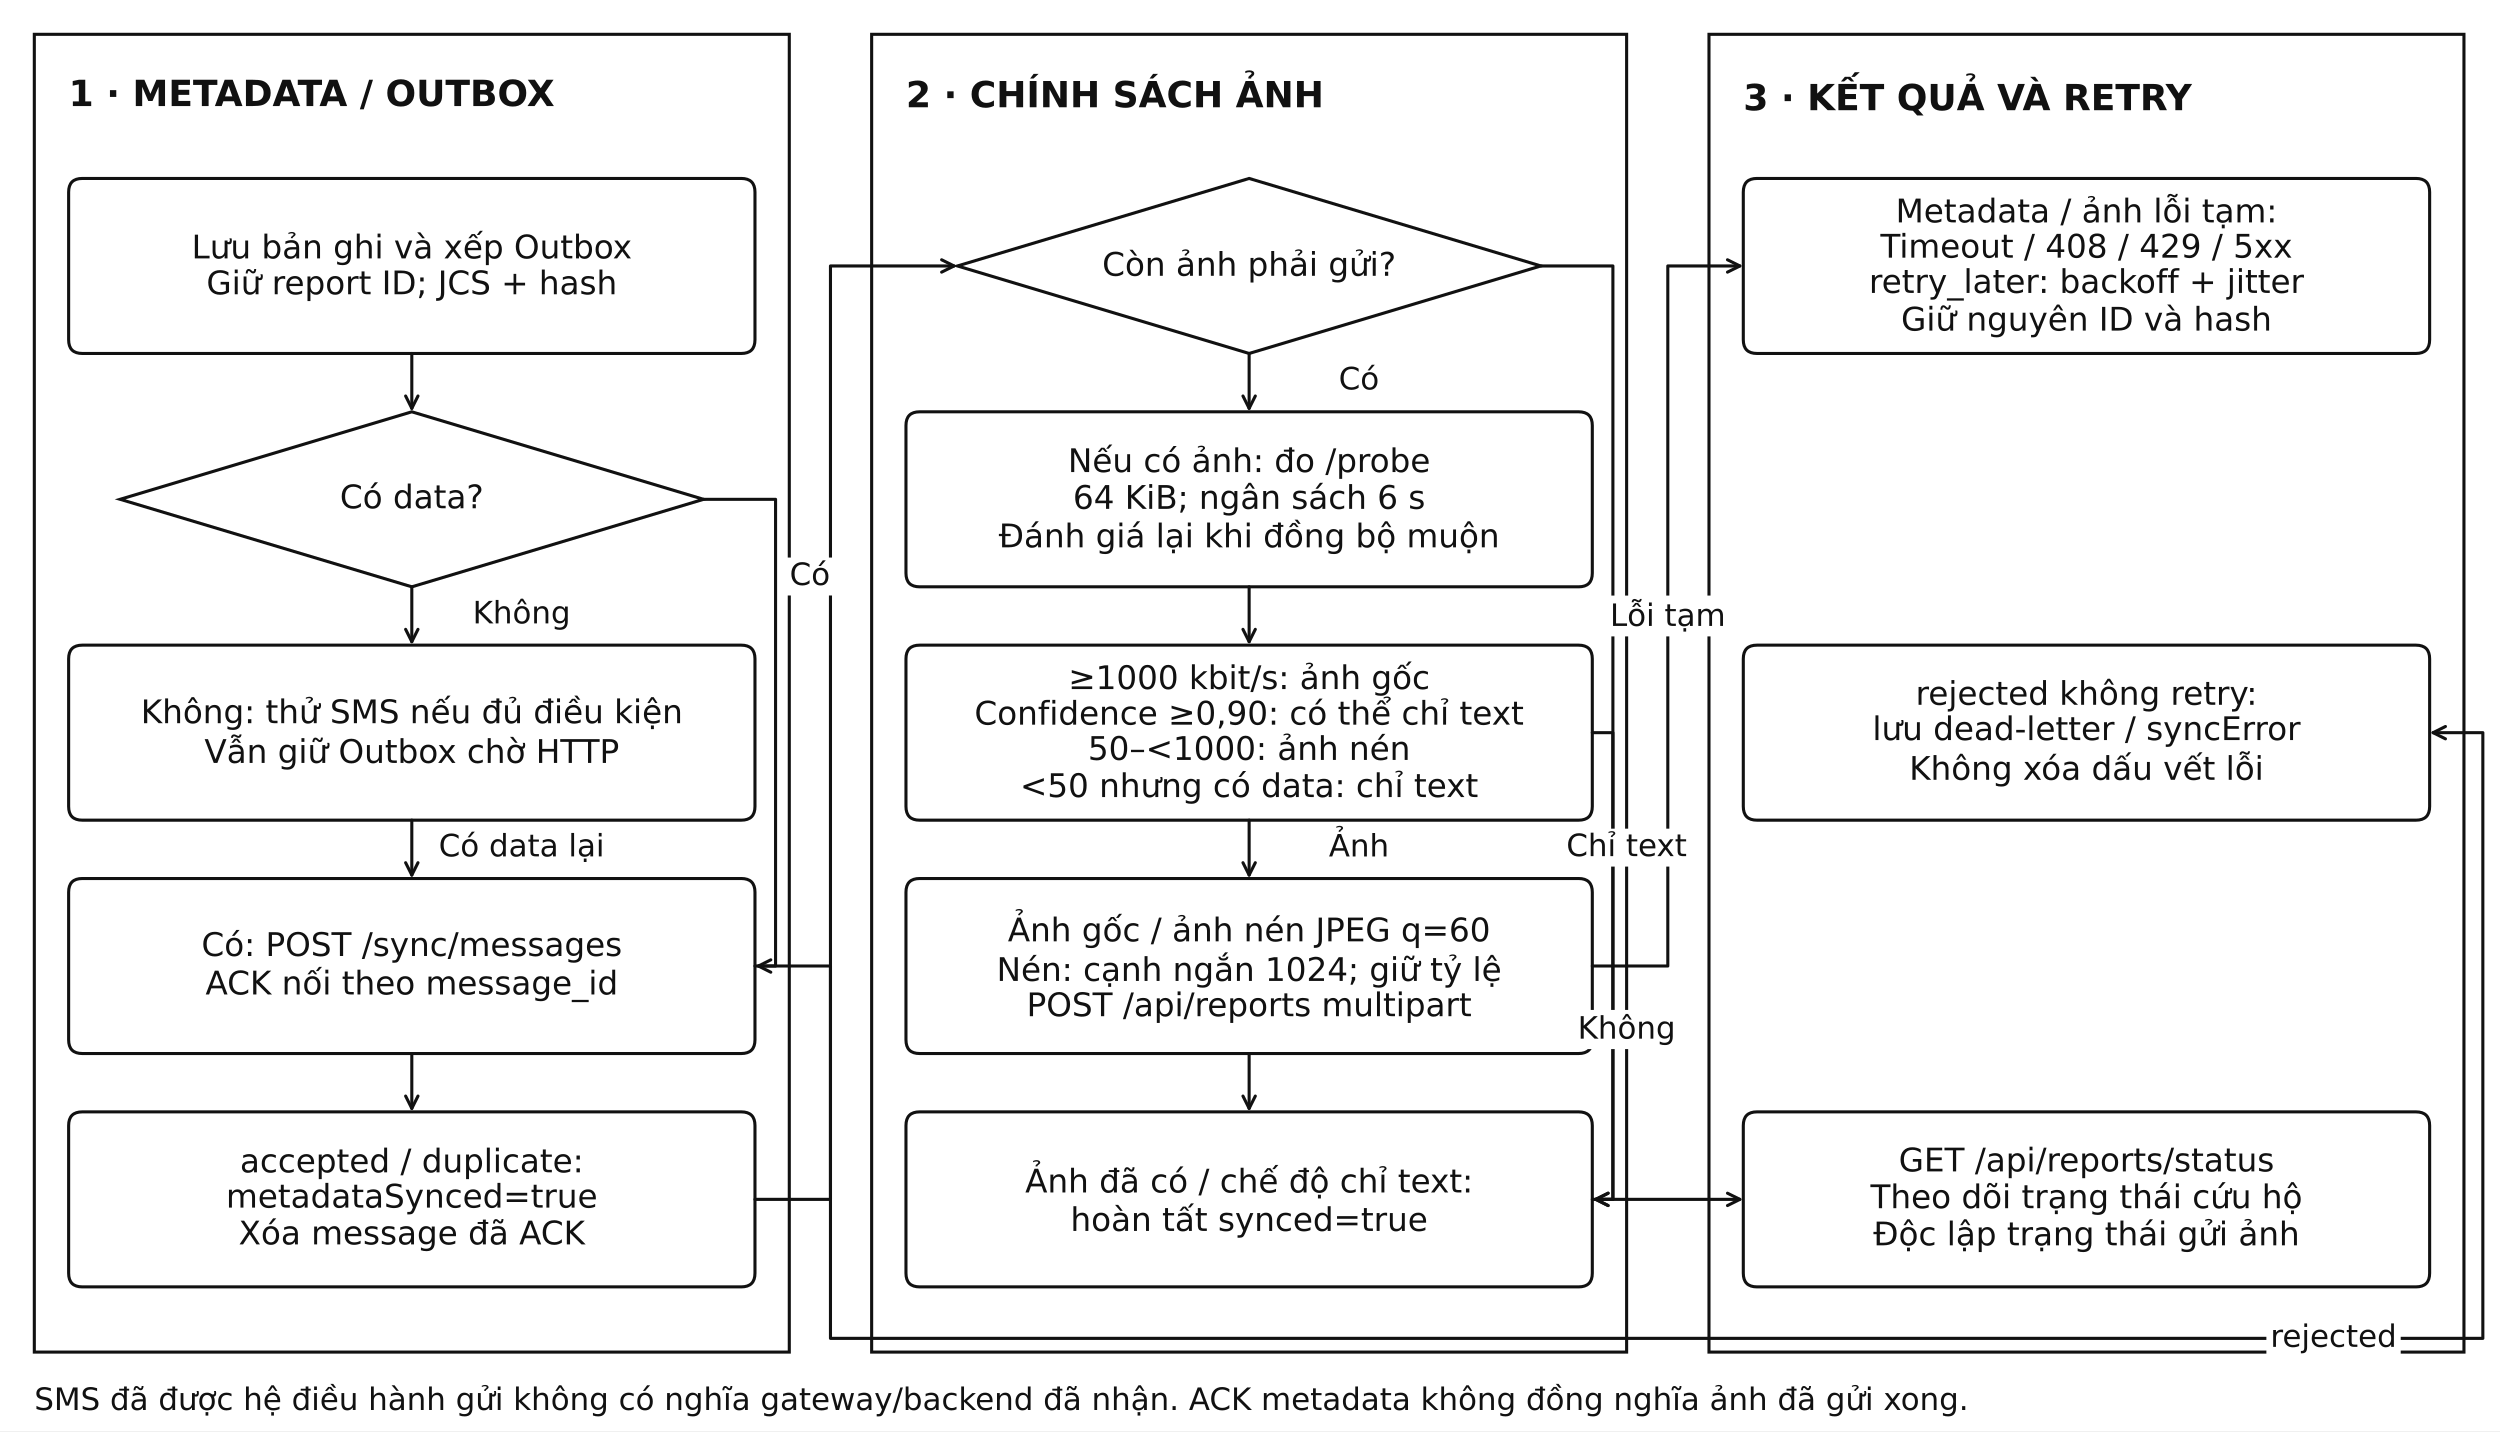
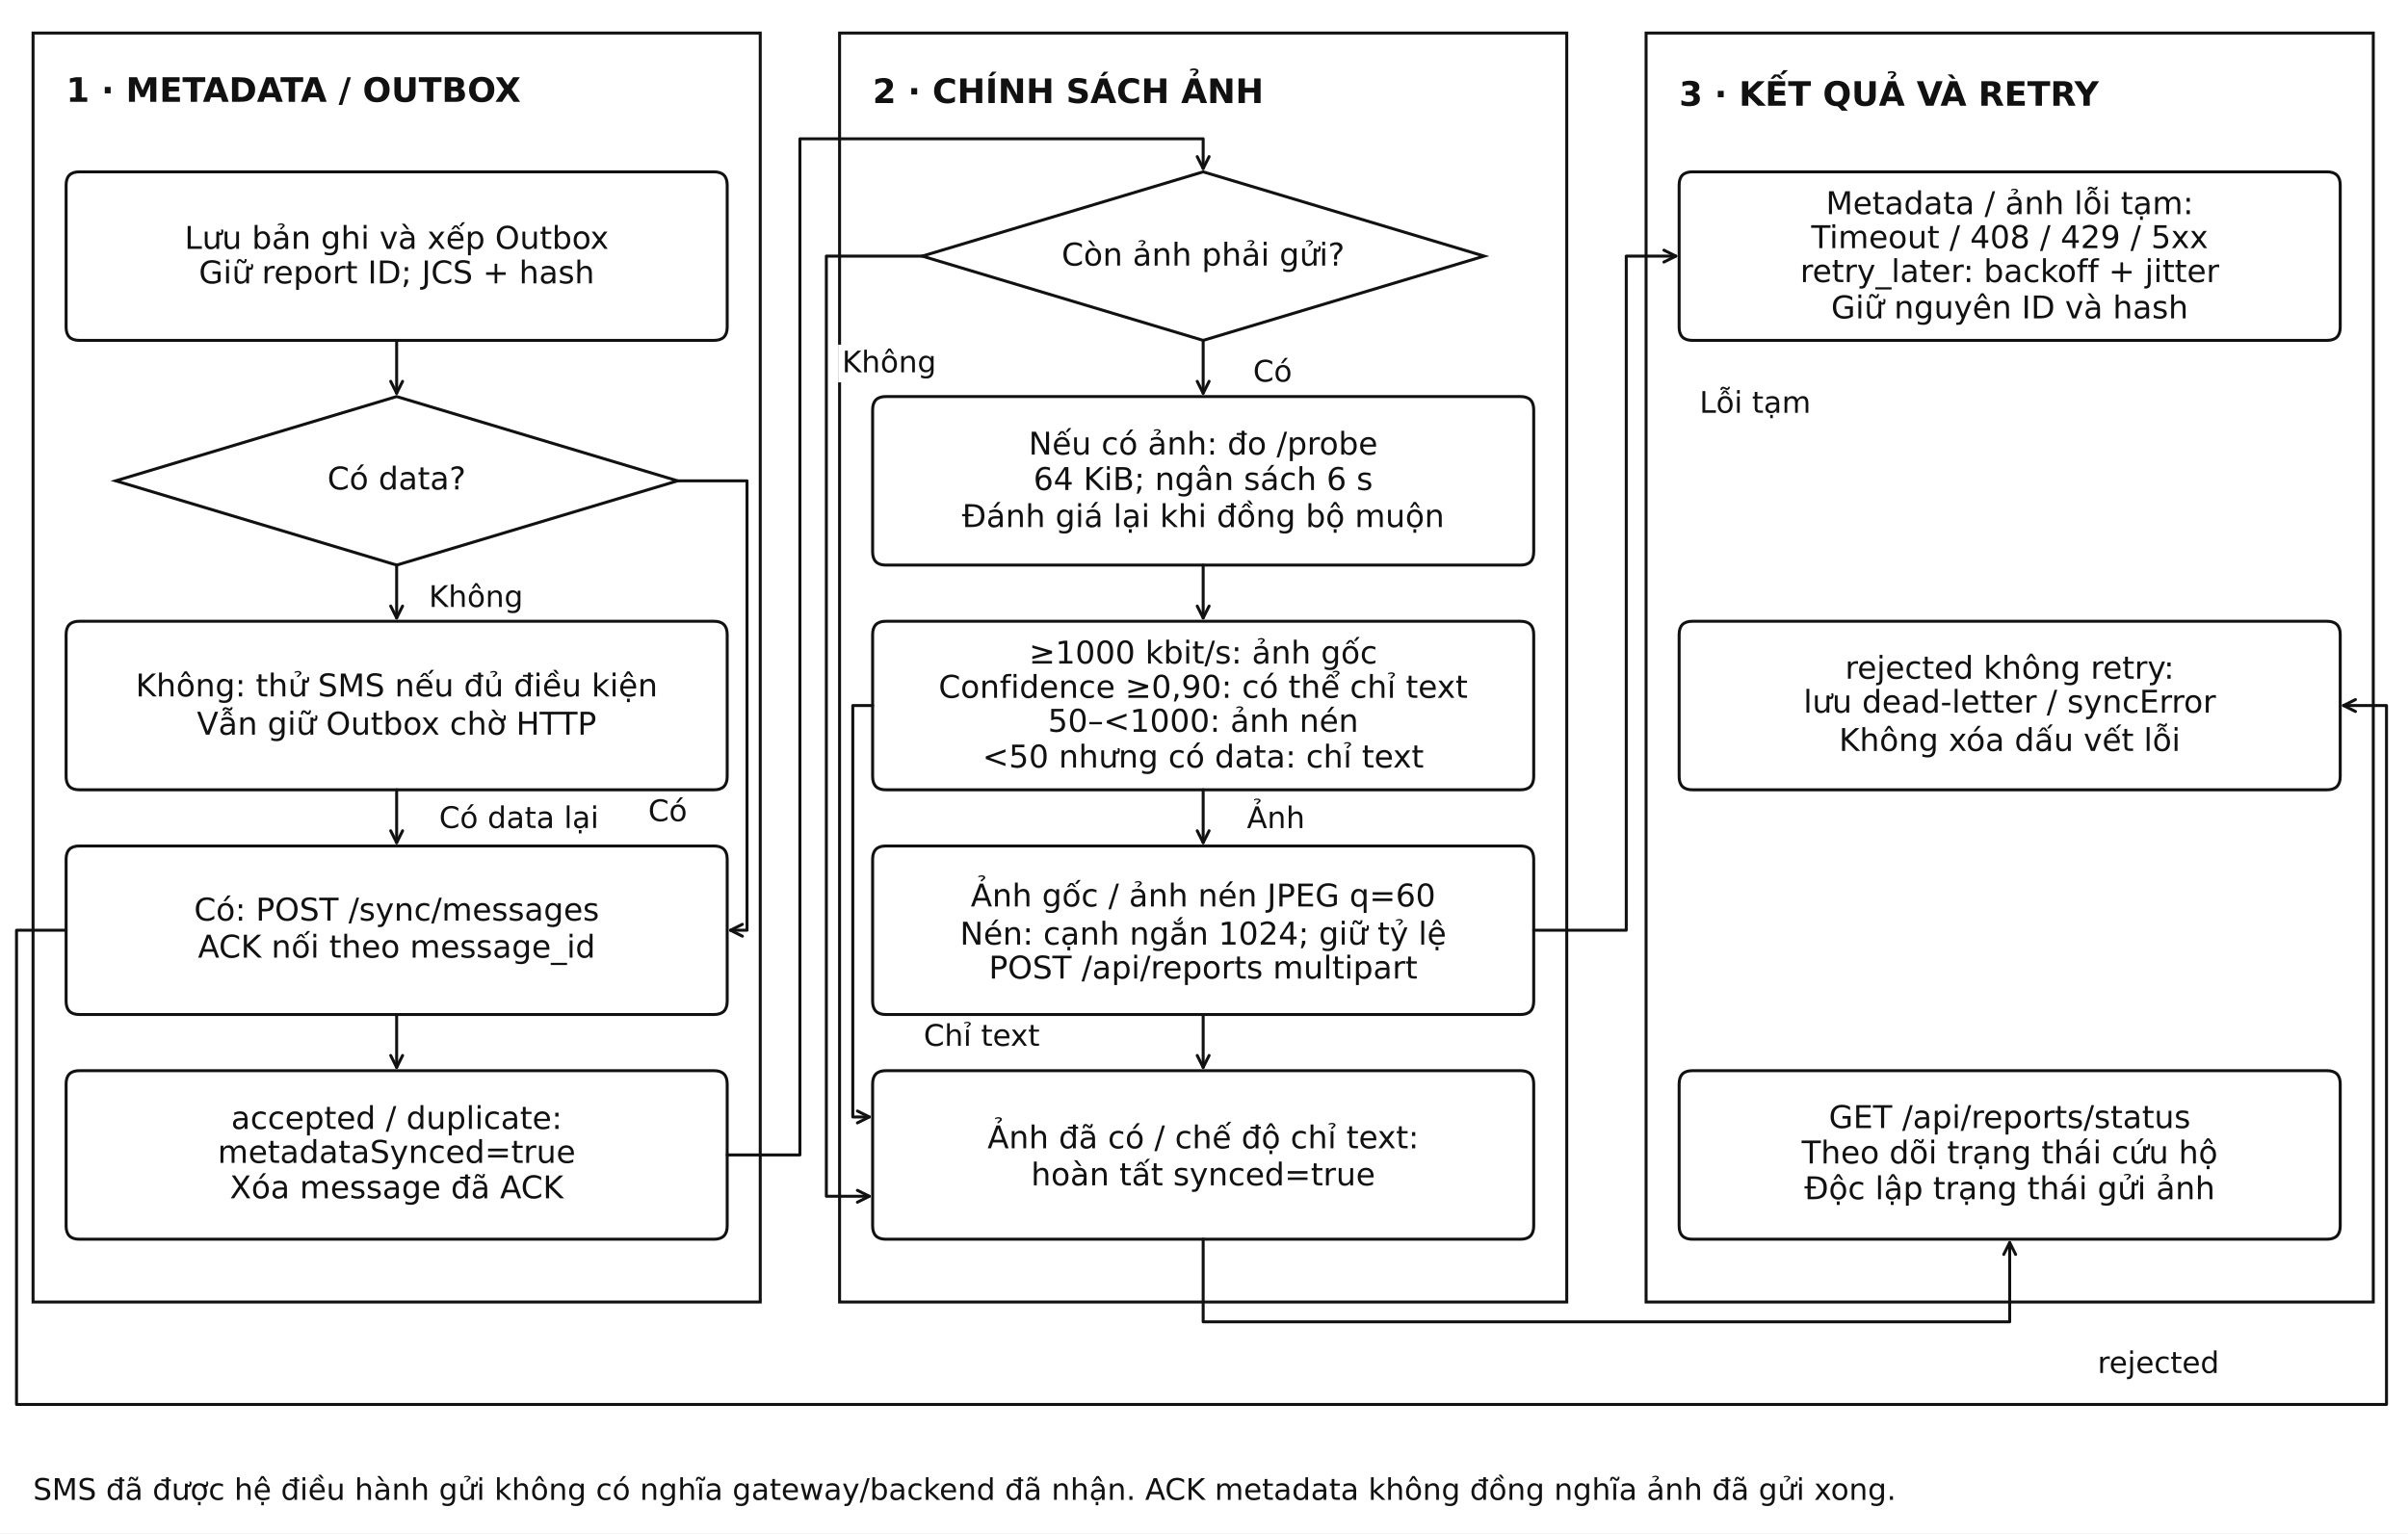
- <svg xmlns="http://www.w3.org/2000/svg" width="728.504pt" height="417pt" viewBox="0 0 728.504 417" version="1.1">
+ <svg xmlns="http://www.w3.org/2000/svg" width="728.504pt" height="464pt" viewBox="0 0 728.504 464" version="1.1">
  <defs>
    <style type="text/css">*{stroke-linejoin: round; stroke-linecap: butt}</style>
  </defs>
  <g id="figure_1">
    <g id="patch_1">
-       <path d="M 0 417 L 728.504 417 L 728.504 0 L 0 0 z " style="fill: #ffffff" />
+       <path d="M 0 464 L 728.504 464 L 728.504 0 L 0 0 z " style="fill: #ffffff" />
    </g>
    <g id="axes_1">
      <g id="patch_2">
-         <path d="M 10 10 L 230 10 L 230 394 L 10 394 z " clip-path="url(#p6f9f8b9427)" style="fill: #ffffff; stroke: #111111; stroke-width: 0.9; stroke-linejoin: miter" />
+         <path d="M 10 10 L 230 10 L 230 394 L 10 394 z " clip-path="url(#pa218fc2e54)" style="fill: #ffffff; stroke: #111111; stroke-width: 0.9; stroke-linejoin: miter" />
      </g>
      <g id="patch_3">
-         <path d="M 254 10 L 474 10 L 474 394 L 254 394 z " clip-path="url(#p6f9f8b9427)" style="fill: #ffffff; stroke: #111111; stroke-width: 0.9; stroke-linejoin: miter" />
+         <path d="M 254 10 L 474 10 L 474 394 L 254 394 z " clip-path="url(#pa218fc2e54)" style="fill: #ffffff; stroke: #111111; stroke-width: 0.9; stroke-linejoin: miter" />
      </g>
      <g id="patch_4">
-         <path d="M 498 10 L 718 10 L 718 394 L 498 394 z " clip-path="url(#p6f9f8b9427)" style="fill: #ffffff; stroke: #111111; stroke-width: 0.9; stroke-linejoin: miter" />
+         <path d="M 498 10 L 718 10 L 718 394 L 498 394 z " clip-path="url(#pa218fc2e54)" style="fill: #ffffff; stroke: #111111; stroke-width: 0.9; stroke-linejoin: miter" />
      </g>
      <g id="patch_5">
-         <path d="M 24 52 L 216 52 Q 220 52 220 56 L 220 99 Q 220 103 216 103 L 24 103 Q 20 103 20 99 L 20 56 Q 20 52 24 52 z " clip-path="url(#p6f9f8b9427)" style="fill: #ffffff; stroke: #111111; stroke-width: 0.9; stroke-linejoin: miter" />
+         <path d="M 24 52 L 216 52 Q 220 52 220 56 L 220 99 Q 220 103 216 103 L 24 103 Q 20 103 20 99 L 20 56 Q 20 52 24 52 z " clip-path="url(#pa218fc2e54)" style="fill: #ffffff; stroke: #111111; stroke-width: 0.9; stroke-linejoin: miter" />
      </g>
      <g id="patch_6">
-         <path d="M 120 120 L 205 145.5 L 120 171 L 35 145.5 z " clip-path="url(#p6f9f8b9427)" style="fill: #ffffff; stroke: #111111; stroke-width: 0.9; stroke-linejoin: miter" />
+         <path d="M 120 120 L 205 145.5 L 120 171 L 35 145.5 z " clip-path="url(#pa218fc2e54)" style="fill: #ffffff; stroke: #111111; stroke-width: 0.9; stroke-linejoin: miter" />
      </g>
      <g id="patch_7">
-         <path d="M 24 188 L 216 188 Q 220 188 220 192 L 220 235 Q 220 239 216 239 L 24 239 Q 20 239 20 235 L 20 192 Q 20 188 24 188 z " clip-path="url(#p6f9f8b9427)" style="fill: #ffffff; stroke: #111111; stroke-width: 0.9; stroke-linejoin: miter" />
+         <path d="M 24 188 L 216 188 Q 220 188 220 192 L 220 235 Q 220 239 216 239 L 24 239 Q 20 239 20 235 L 20 192 Q 20 188 24 188 z " clip-path="url(#pa218fc2e54)" style="fill: #ffffff; stroke: #111111; stroke-width: 0.9; stroke-linejoin: miter" />
      </g>
      <g id="patch_8">
-         <path d="M 24 256 L 216 256 Q 220 256 220 260 L 220 303 Q 220 307 216 307 L 24 307 Q 20 307 20 303 L 20 260 Q 20 256 24 256 z " clip-path="url(#p6f9f8b9427)" style="fill: #ffffff; stroke: #111111; stroke-width: 0.9; stroke-linejoin: miter" />
+         <path d="M 24 256 L 216 256 Q 220 256 220 260 L 220 303 Q 220 307 216 307 L 24 307 Q 20 307 20 303 L 20 260 Q 20 256 24 256 z " clip-path="url(#pa218fc2e54)" style="fill: #ffffff; stroke: #111111; stroke-width: 0.9; stroke-linejoin: miter" />
      </g>
      <g id="patch_9">
-         <path d="M 24 324 L 216 324 Q 220 324 220 328 L 220 371 Q 220 375 216 375 L 24 375 Q 20 375 20 371 L 20 328 Q 20 324 24 324 z " clip-path="url(#p6f9f8b9427)" style="fill: #ffffff; stroke: #111111; stroke-width: 0.9; stroke-linejoin: miter" />
+         <path d="M 24 324 L 216 324 Q 220 324 220 328 L 220 371 Q 220 375 216 375 L 24 375 Q 20 375 20 371 L 20 328 Q 20 324 24 324 z " clip-path="url(#pa218fc2e54)" style="fill: #ffffff; stroke: #111111; stroke-width: 0.9; stroke-linejoin: miter" />
      </g>
      <g id="patch_10">
-         <path d="M 364 52 L 449 77.5 L 364 103 L 279 77.5 z " clip-path="url(#p6f9f8b9427)" style="fill: #ffffff; stroke: #111111; stroke-width: 0.9; stroke-linejoin: miter" />
+         <path d="M 364 52 L 449 77.5 L 364 103 L 279 77.5 z " clip-path="url(#pa218fc2e54)" style="fill: #ffffff; stroke: #111111; stroke-width: 0.9; stroke-linejoin: miter" />
      </g>
      <g id="patch_11">
-         <path d="M 268 120 L 460 120 Q 464 120 464 124 L 464 167 Q 464 171 460 171 L 268 171 Q 264 171 264 167 L 264 124 Q 264 120 268 120 z " clip-path="url(#p6f9f8b9427)" style="fill: #ffffff; stroke: #111111; stroke-width: 0.9; stroke-linejoin: miter" />
+         <path d="M 268 120 L 460 120 Q 464 120 464 124 L 464 167 Q 464 171 460 171 L 268 171 Q 264 171 264 167 L 264 124 Q 264 120 268 120 z " clip-path="url(#pa218fc2e54)" style="fill: #ffffff; stroke: #111111; stroke-width: 0.9; stroke-linejoin: miter" />
      </g>
      <g id="patch_12">
-         <path d="M 268 188 L 460 188 Q 464 188 464 192 L 464 235 Q 464 239 460 239 L 268 239 Q 264 239 264 235 L 264 192 Q 264 188 268 188 z " clip-path="url(#p6f9f8b9427)" style="fill: #ffffff; stroke: #111111; stroke-width: 0.9; stroke-linejoin: miter" />
+         <path d="M 268 188 L 460 188 Q 464 188 464 192 L 464 235 Q 464 239 460 239 L 268 239 Q 264 239 264 235 L 264 192 Q 264 188 268 188 z " clip-path="url(#pa218fc2e54)" style="fill: #ffffff; stroke: #111111; stroke-width: 0.9; stroke-linejoin: miter" />
      </g>
      <g id="patch_13">
-         <path d="M 268 256 L 460 256 Q 464 256 464 260 L 464 303 Q 464 307 460 307 L 268 307 Q 264 307 264 303 L 264 260 Q 264 256 268 256 z " clip-path="url(#p6f9f8b9427)" style="fill: #ffffff; stroke: #111111; stroke-width: 0.9; stroke-linejoin: miter" />
+         <path d="M 268 256 L 460 256 Q 464 256 464 260 L 464 303 Q 464 307 460 307 L 268 307 Q 264 307 264 303 L 264 260 Q 264 256 268 256 z " clip-path="url(#pa218fc2e54)" style="fill: #ffffff; stroke: #111111; stroke-width: 0.9; stroke-linejoin: miter" />
      </g>
      <g id="patch_14">
-         <path d="M 268 324 L 460 324 Q 464 324 464 328 L 464 371 Q 464 375 460 375 L 268 375 Q 264 375 264 371 L 264 328 Q 264 324 268 324 z " clip-path="url(#p6f9f8b9427)" style="fill: #ffffff; stroke: #111111; stroke-width: 0.9; stroke-linejoin: miter" />
+         <path d="M 268 324 L 460 324 Q 464 324 464 328 L 464 371 Q 464 375 460 375 L 268 375 Q 264 375 264 371 L 264 328 Q 264 324 268 324 z " clip-path="url(#pa218fc2e54)" style="fill: #ffffff; stroke: #111111; stroke-width: 0.9; stroke-linejoin: miter" />
      </g>
      <g id="patch_15">
-         <path d="M 512 52 L 704 52 Q 708 52 708 56 L 708 99 Q 708 103 704 103 L 512 103 Q 508 103 508 99 L 508 56 Q 508 52 512 52 z " clip-path="url(#p6f9f8b9427)" style="fill: #ffffff; stroke: #111111; stroke-width: 0.9; stroke-linejoin: miter" />
+         <path d="M 512 52 L 704 52 Q 708 52 708 56 L 708 99 Q 708 103 704 103 L 512 103 Q 508 103 508 99 L 508 56 Q 508 52 512 52 z " clip-path="url(#pa218fc2e54)" style="fill: #ffffff; stroke: #111111; stroke-width: 0.9; stroke-linejoin: miter" />
      </g>
      <g id="patch_16">
-         <path d="M 512 188 L 704 188 Q 708 188 708 192 L 708 235 Q 708 239 704 239 L 512 239 Q 508 239 508 235 L 508 192 Q 508 188 512 188 z " clip-path="url(#p6f9f8b9427)" style="fill: #ffffff; stroke: #111111; stroke-width: 0.9; stroke-linejoin: miter" />
+         <path d="M 512 188 L 704 188 Q 708 188 708 192 L 708 235 Q 708 239 704 239 L 512 239 Q 508 239 508 235 L 508 192 Q 508 188 512 188 z " clip-path="url(#pa218fc2e54)" style="fill: #ffffff; stroke: #111111; stroke-width: 0.9; stroke-linejoin: miter" />
      </g>
      <g id="patch_17">
-         <path d="M 512 324 L 704 324 Q 708 324 708 328 L 708 371 Q 708 375 704 375 L 512 375 Q 508 375 508 371 L 508 328 Q 508 324 512 324 z " clip-path="url(#p6f9f8b9427)" style="fill: #ffffff; stroke: #111111; stroke-width: 0.9; stroke-linejoin: miter" />
+         <path d="M 512 324 L 704 324 Q 708 324 708 328 L 708 371 Q 708 375 704 375 L 512 375 Q 508 375 508 371 L 508 328 Q 508 324 512 324 z " clip-path="url(#pa218fc2e54)" style="fill: #ffffff; stroke: #111111; stroke-width: 0.9; stroke-linejoin: miter" />
      </g>
      <g id="patch_18">
-         <path d="M 120 103 L 120 118.994 " clip-path="url(#p6f9f8b9427)" style="fill: none; stroke: #111111; stroke-width: 0.9; stroke-linecap: round" />
-         <path d="M 121.8 115.394 L 120 118.994 L 118.2 115.394 " clip-path="url(#p6f9f8b9427)" style="fill: none; stroke: #111111; stroke-width: 0.9; stroke-linecap: round" />
+         <path d="M 120 103 L 120 118.994 " clip-path="url(#pa218fc2e54)" style="fill: none; stroke: #111111; stroke-width: 0.9; stroke-linecap: round" />
+         <path d="M 121.8 115.394 L 120 118.994 L 118.2 115.394 " clip-path="url(#pa218fc2e54)" style="fill: none; stroke: #111111; stroke-width: 0.9; stroke-linecap: round" />
      </g>
      <g id="patch_19">
-         <path d="M 120 171 L 120 186.994 " clip-path="url(#p6f9f8b9427)" style="fill: none; stroke: #111111; stroke-width: 0.9; stroke-linecap: round" />
-         <path d="M 121.8 183.394 L 120 186.994 L 118.2 183.394 " clip-path="url(#p6f9f8b9427)" style="fill: none; stroke: #111111; stroke-width: 0.9; stroke-linecap: round" />
+         <path d="M 120 171 L 120 186.994 " clip-path="url(#pa218fc2e54)" style="fill: none; stroke: #111111; stroke-width: 0.9; stroke-linecap: round" />
+         <path d="M 121.8 183.394 L 120 186.994 L 118.2 183.394 " clip-path="url(#pa218fc2e54)" style="fill: none; stroke: #111111; stroke-width: 0.9; stroke-linecap: round" />
      </g>
      <g id="patch_20">
-         <path d="M 205 145.5 L 226 145.5 L 226 281.5 L 221.006 281.5 " clip-path="url(#p6f9f8b9427)" style="fill: none; stroke: #111111; stroke-width: 0.9; stroke-linecap: round" />
-         <path d="M 224.606 283.3 L 221.006 281.5 L 224.606 279.7 " clip-path="url(#p6f9f8b9427)" style="fill: none; stroke: #111111; stroke-width: 0.9; stroke-linecap: round" />
+         <path d="M 205 145.5 L 226 145.5 L 226 281.5 L 221.006 281.5 " clip-path="url(#pa218fc2e54)" style="fill: none; stroke: #111111; stroke-width: 0.9; stroke-linecap: round" />
+         <path d="M 224.606 283.3 L 221.006 281.5 L 224.606 279.7 " clip-path="url(#pa218fc2e54)" style="fill: none; stroke: #111111; stroke-width: 0.9; stroke-linecap: round" />
      </g>
      <g id="patch_21">
-         <path d="M 120 239 L 120 254.994 " clip-path="url(#p6f9f8b9427)" style="fill: none; stroke: #111111; stroke-width: 0.9; stroke-linecap: round" />
-         <path d="M 121.8 251.394 L 120 254.994 L 118.2 251.394 " clip-path="url(#p6f9f8b9427)" style="fill: none; stroke: #111111; stroke-width: 0.9; stroke-linecap: round" />
+         <path d="M 120 239 L 120 254.994 " clip-path="url(#pa218fc2e54)" style="fill: none; stroke: #111111; stroke-width: 0.9; stroke-linecap: round" />
+         <path d="M 121.8 251.394 L 120 254.994 L 118.2 251.394 " clip-path="url(#pa218fc2e54)" style="fill: none; stroke: #111111; stroke-width: 0.9; stroke-linecap: round" />
      </g>
      <g id="patch_22">
-         <path d="M 120 307 L 120 322.994 " clip-path="url(#p6f9f8b9427)" style="fill: none; stroke: #111111; stroke-width: 0.9; stroke-linecap: round" />
-         <path d="M 121.8 319.394 L 120 322.994 L 118.2 319.394 " clip-path="url(#p6f9f8b9427)" style="fill: none; stroke: #111111; stroke-width: 0.9; stroke-linecap: round" />
+         <path d="M 120 307 L 120 322.994 " clip-path="url(#pa218fc2e54)" style="fill: none; stroke: #111111; stroke-width: 0.9; stroke-linecap: round" />
+         <path d="M 121.8 319.394 L 120 322.994 L 118.2 319.394 " clip-path="url(#pa218fc2e54)" style="fill: none; stroke: #111111; stroke-width: 0.9; stroke-linecap: round" />
      </g>
      <g id="patch_23">
-         <path d="M 220 349.5 L 242 349.5 L 242 77.5 L 277.994 77.5 " clip-path="url(#p6f9f8b9427)" style="fill: none; stroke: #111111; stroke-width: 0.9; stroke-linecap: round" />
-         <path d="M 274.394 75.7 L 277.994 77.5 L 274.394 79.3 " clip-path="url(#p6f9f8b9427)" style="fill: none; stroke: #111111; stroke-width: 0.9; stroke-linecap: round" />
+         <path d="M 220 349.5 L 242 349.5 L 242 42 L 364 42 L 364 50.994 " clip-path="url(#pa218fc2e54)" style="fill: none; stroke: #111111; stroke-width: 0.9; stroke-linecap: round" />
+         <path d="M 365.8 47.394 L 364 50.994 L 362.2 47.394 " clip-path="url(#pa218fc2e54)" style="fill: none; stroke: #111111; stroke-width: 0.9; stroke-linecap: round" />
      </g>
      <g id="patch_24">
-         <path d="M 364 103 L 364 118.994 " clip-path="url(#p6f9f8b9427)" style="fill: none; stroke: #111111; stroke-width: 0.9; stroke-linecap: round" />
-         <path d="M 365.8 115.394 L 364 118.994 L 362.2 115.394 " clip-path="url(#p6f9f8b9427)" style="fill: none; stroke: #111111; stroke-width: 0.9; stroke-linecap: round" />
+         <path d="M 364 103 L 364 118.994 " clip-path="url(#pa218fc2e54)" style="fill: none; stroke: #111111; stroke-width: 0.9; stroke-linecap: round" />
+         <path d="M 365.8 115.394 L 364 118.994 L 362.2 115.394 " clip-path="url(#pa218fc2e54)" style="fill: none; stroke: #111111; stroke-width: 0.9; stroke-linecap: round" />
      </g>
      <g id="patch_25">
-         <path d="M 449 77.5 L 470 77.5 L 470 349.5 L 465.006 349.5 " clip-path="url(#p6f9f8b9427)" style="fill: none; stroke: #111111; stroke-width: 0.9; stroke-linecap: round" />
-         <path d="M 468.606 351.3 L 465.006 349.5 L 468.606 347.7 " clip-path="url(#p6f9f8b9427)" style="fill: none; stroke: #111111; stroke-width: 0.9; stroke-linecap: round" />
+         <path d="M 279 77.5 L 250 77.5 L 250 362 L 262.994 362 " clip-path="url(#pa218fc2e54)" style="fill: none; stroke: #111111; stroke-width: 0.9; stroke-linecap: round" />
+         <path d="M 259.394 360.2 L 262.994 362 L 259.394 363.8 " clip-path="url(#pa218fc2e54)" style="fill: none; stroke: #111111; stroke-width: 0.9; stroke-linecap: round" />
      </g>
      <g id="patch_26">
-         <path d="M 364 171 L 364 186.994 " clip-path="url(#p6f9f8b9427)" style="fill: none; stroke: #111111; stroke-width: 0.9; stroke-linecap: round" />
-         <path d="M 365.8 183.394 L 364 186.994 L 362.2 183.394 " clip-path="url(#p6f9f8b9427)" style="fill: none; stroke: #111111; stroke-width: 0.9; stroke-linecap: round" />
+         <path d="M 364 171 L 364 186.994 " clip-path="url(#pa218fc2e54)" style="fill: none; stroke: #111111; stroke-width: 0.9; stroke-linecap: round" />
+         <path d="M 365.8 183.394 L 364 186.994 L 362.2 183.394 " clip-path="url(#pa218fc2e54)" style="fill: none; stroke: #111111; stroke-width: 0.9; stroke-linecap: round" />
      </g>
      <g id="patch_27">
-         <path d="M 364 239 L 364 254.994 " clip-path="url(#p6f9f8b9427)" style="fill: none; stroke: #111111; stroke-width: 0.9; stroke-linecap: round" />
-         <path d="M 365.8 251.394 L 364 254.994 L 362.2 251.394 " clip-path="url(#p6f9f8b9427)" style="fill: none; stroke: #111111; stroke-width: 0.9; stroke-linecap: round" />
+         <path d="M 364 239 L 364 254.994 " clip-path="url(#pa218fc2e54)" style="fill: none; stroke: #111111; stroke-width: 0.9; stroke-linecap: round" />
+         <path d="M 365.8 251.394 L 364 254.994 L 362.2 251.394 " clip-path="url(#pa218fc2e54)" style="fill: none; stroke: #111111; stroke-width: 0.9; stroke-linecap: round" />
      </g>
      <g id="patch_28">
-         <path d="M 464 213.5 L 470 213.5 L 470 349.5 L 465.006 349.5 " clip-path="url(#p6f9f8b9427)" style="fill: none; stroke: #111111; stroke-width: 0.9; stroke-linecap: round" />
-         <path d="M 468.606 351.3 L 465.006 349.5 L 468.606 347.7 " clip-path="url(#p6f9f8b9427)" style="fill: none; stroke: #111111; stroke-width: 0.9; stroke-linecap: round" />
+         <path d="M 264 213.5 L 258 213.5 L 258 338 L 262.994 338 " clip-path="url(#pa218fc2e54)" style="fill: none; stroke: #111111; stroke-width: 0.9; stroke-linecap: round" />
+         <path d="M 259.394 336.2 L 262.994 338 L 259.394 339.8 " clip-path="url(#pa218fc2e54)" style="fill: none; stroke: #111111; stroke-width: 0.9; stroke-linecap: round" />
      </g>
      <g id="patch_29">
-         <path d="M 364 307 L 364 322.994 " clip-path="url(#p6f9f8b9427)" style="fill: none; stroke: #111111; stroke-width: 0.9; stroke-linecap: round" />
-         <path d="M 365.8 319.394 L 364 322.994 L 362.2 319.394 " clip-path="url(#p6f9f8b9427)" style="fill: none; stroke: #111111; stroke-width: 0.9; stroke-linecap: round" />
+         <path d="M 364 307 L 364 322.994 " clip-path="url(#pa218fc2e54)" style="fill: none; stroke: #111111; stroke-width: 0.9; stroke-linecap: round" />
+         <path d="M 365.8 319.394 L 364 322.994 L 362.2 319.394 " clip-path="url(#pa218fc2e54)" style="fill: none; stroke: #111111; stroke-width: 0.9; stroke-linecap: round" />
      </g>
      <g id="patch_30">
-         <path d="M 464 349.5 L 486 349.5 L 486 349.5 L 506.994 349.5 " clip-path="url(#p6f9f8b9427)" style="fill: none; stroke: #111111; stroke-width: 0.9; stroke-linecap: round" />
-         <path d="M 503.394 347.7 L 506.994 349.5 L 503.394 351.3 " clip-path="url(#p6f9f8b9427)" style="fill: none; stroke: #111111; stroke-width: 0.9; stroke-linecap: round" />
+         <path d="M 364 375 L 364 400 L 608 400 L 608 376.006 " clip-path="url(#pa218fc2e54)" style="fill: none; stroke: #111111; stroke-width: 0.9; stroke-linecap: round" />
+         <path d="M 606.2 379.606 L 608 376.006 L 609.8 379.606 " clip-path="url(#pa218fc2e54)" style="fill: none; stroke: #111111; stroke-width: 0.9; stroke-linecap: round" />
      </g>
      <g id="patch_31">
-         <path d="M 464 281.5 L 486 281.5 L 486 77.5 L 506.994 77.5 " clip-path="url(#p6f9f8b9427)" style="fill: none; stroke: #111111; stroke-width: 0.9; stroke-linecap: round" />
-         <path d="M 503.394 75.7 L 506.994 77.5 L 503.394 79.3 " clip-path="url(#p6f9f8b9427)" style="fill: none; stroke: #111111; stroke-width: 0.9; stroke-linecap: round" />
+         <path d="M 464 281.5 L 492 281.5 L 492 77.5 L 506.994 77.5 " clip-path="url(#pa218fc2e54)" style="fill: none; stroke: #111111; stroke-width: 0.9; stroke-linecap: round" />
+         <path d="M 503.394 75.7 L 506.994 77.5 L 503.394 79.3 " clip-path="url(#pa218fc2e54)" style="fill: none; stroke: #111111; stroke-width: 0.9; stroke-linecap: round" />
      </g>
      <g id="patch_32">
-         <path d="M 220 281.5 L 242 281.5 L 242 390 L 723.504 390 L 723.504 213.5 L 709.006 213.5 " clip-path="url(#p6f9f8b9427)" style="fill: none; stroke: #111111; stroke-width: 0.9; stroke-linecap: round" />
-         <path d="M 712.606 215.3 L 709.006 213.5 L 712.606 211.7 " clip-path="url(#p6f9f8b9427)" style="fill: none; stroke: #111111; stroke-width: 0.9; stroke-linecap: round" />
+         <path d="M 20 281.5 L 5 281.5 L 5 425 L 722 425 L 722 213.5 L 709.006 213.5 " clip-path="url(#pa218fc2e54)" style="fill: none; stroke: #111111; stroke-width: 0.9; stroke-linecap: round" />
+         <path d="M 712.606 215.3 L 709.006 213.5 L 712.606 211.7 " clip-path="url(#pa218fc2e54)" style="fill: none; stroke: #111111; stroke-width: 0.9; stroke-linecap: round" />
      </g>
      <g id="text_1">
-         <text style="font-weight: 700; font-size: 10.5px; font-family: 'DejaVu Sans'; text-anchor: start; fill: #111111" x="20" y="30.897" transform="rotate(-0 20 30.89734)">1 · METADATA / OUTBOX</text>
+         <text style="font-weight: 700; font-size: 10.2px; font-family: 'DejaVu Sans'; text-anchor: start; fill: #111111" x="20" y="30.815" transform="rotate(-0 20 30.81456)">1 · METADATA / OUTBOX</text>
      </g>
      <g id="text_2">
-         <text style="font-weight: 700; font-size: 10.5px; font-family: 'DejaVu Sans'; text-anchor: start; fill: #111111" x="264" y="31.263" transform="rotate(-0 264 31.2632)">2 · CHÍNH SÁCH ẢNH</text>
+         <text style="font-weight: 700; font-size: 10.2px; font-family: 'DejaVu Sans'; text-anchor: start; fill: #111111" x="264" y="31.17" transform="rotate(-0 264 31.16997)">2 · CHÍNH SÁCH ẢNH</text>
      </g>
      <g id="text_3">
-         <text style="font-weight: 700; font-size: 10.5px; font-family: 'DejaVu Sans'; text-anchor: start; fill: #111111" x="508" y="32.122" transform="rotate(-0 508 32.12207)">3 · KẾT QUẢ VÀ RETRY</text>
+         <text style="font-weight: 700; font-size: 10.2px; font-family: 'DejaVu Sans'; text-anchor: start; fill: #111111" x="508" y="32.004" transform="rotate(-0 508 32.0043)">3 · KẾT QUẢ VÀ RETRY</text>
      </g>
      <g id="text_4">
        <text style="font-size: 9.5px; font-family: 'DejaVu Sans'; fill: #111111" transform="translate(55.83418 75.29511)">Lưu bản ghi và xếp Outbox</text>
        <text style="font-size: 9.5px; font-family: 'DejaVu Sans'; fill: #111111" transform="translate(60.15742 85.75817)">Giữ report ID; JCS + hash</text>
      </g>
      <g id="text_5">
        <text style="font-size: 9.5px; font-family: 'DejaVu Sans'; text-anchor: middle; fill: #111111" x="120" y="148.121" transform="rotate(-0 120 148.1214)">Có data?</text>
      </g>
      <g id="text_6">
        <text style="font-size: 9.5px; font-family: 'DejaVu Sans'; fill: #111111" transform="translate(41.03199 210.7386)">Không: thử SMS nếu đủ điều kiện</text>
        <text style="font-size: 9.5px; font-family: 'DejaVu Sans'; fill: #111111" transform="translate(59.56516 222.3147)">Vẫn giữ Outbox chờ HTTP</text>
      </g>
      <g id="text_7">
        <text style="font-size: 9.5px; font-family: 'DejaVu Sans'; fill: #111111" transform="translate(58.70719 278.5748)">Có: POST /sync/messages</text>
        <text style="font-size: 9.5px; font-family: 'DejaVu Sans'; fill: #111111" transform="translate(59.87762 289.7838)">ACK nối theo message_id</text>
      </g>
      <g id="text_8">
        <text style="font-size: 9.5px; font-family: 'DejaVu Sans'; fill: #111111" transform="translate(69.91941 341.6259)">accepted / duplicate:</text>
        <text style="font-size: 9.5px; font-family: 'DejaVu Sans'; fill: #111111" transform="translate(65.86262 351.9029)">metadataSynced=true</text>
        <text style="font-size: 9.5px; font-family: 'DejaVu Sans'; fill: #111111" transform="translate(69.52828 362.6169)">Xóa message đã ACK</text>
      </g>
      <g id="text_9">
        <text style="font-size: 9.5px; font-family: 'DejaVu Sans'; text-anchor: middle; fill: #111111" x="364" y="80.36" transform="rotate(-0 364 80.35965)">Còn ảnh phải gửi?</text>
      </g>
      <g id="text_10">
        <text style="font-size: 9.5px; font-family: 'DejaVu Sans'; fill: #111111" transform="translate(311.1971 137.5651)">Nếu có ảnh: đo /probe</text>
        <text style="font-size: 9.5px; font-family: 'DejaVu Sans'; fill: #111111" transform="translate(312.6629 148.2791)">64 KiB; ngân sách 6 s</text>
        <text style="font-size: 9.5px; font-family: 'DejaVu Sans'; fill: #111111" transform="translate(291.0304 159.4882)">Đánh giá lại khi đồng bộ muộn</text>
      </g>
      <g id="text_11">
        <text style="font-size: 9.5px; font-family: 'DejaVu Sans'; fill: #111111" transform="translate(311.3143 200.7911)">≥1000 kbit/s: ảnh gốc</text>
        <text style="font-size: 9.5px; font-family: 'DejaVu Sans'; fill: #111111" transform="translate(283.9566 211.1603)">Confidence ≥0,90: có thể chỉ text</text>
        <text style="font-size: 9.5px; font-family: 'DejaVu Sans'; fill: #111111" transform="translate(317.0173 221.4373)">50–&lt;1000: ảnh nén</text>
        <text style="font-size: 9.5px; font-family: 'DejaVu Sans'; fill: #111111" transform="translate(297.2358 232.2622)">&lt;50 nhưng có data: chỉ text</text>
      </g>
      <g id="text_12">
        <text style="font-size: 9.5px; font-family: 'DejaVu Sans'; fill: #111111" transform="translate(293.6762 274.3078)">Ảnh gốc / ảnh nén JPEG q=60</text>
        <text style="font-size: 9.5px; font-family: 'DejaVu Sans'; fill: #111111" transform="translate(290.4151 285.8445)">Nén: cạnh ngắn 1024; giữ tỷ lệ</text>
        <text style="font-size: 9.5px; font-family: 'DejaVu Sans'; fill: #111111" transform="translate(299.1551 296.1215)">POST /api/reports multipart</text>
      </g>
      <g id="text_13">
        <text style="font-size: 9.5px; font-family: 'DejaVu Sans'; fill: #111111" transform="translate(298.7343 347.4921)">Ảnh đã có / chế độ chỉ text:</text>
        <text style="font-size: 9.5px; font-family: 'DejaVu Sans'; fill: #111111" transform="translate(311.9333 358.7012)">hoàn tất synced=true</text>
      </g>
      <g id="text_14">
        <text style="font-size: 9.5px; font-family: 'DejaVu Sans'; fill: #111111" transform="translate(552.3909 64.8021)">Metadata / ảnh lỗi tạm:</text>
        <text style="font-size: 9.5px; font-family: 'DejaVu Sans'; fill: #111111" transform="translate(547.963 75.0791)">Timeout / 408 / 429 / 5xx</text>
        <text style="font-size: 9.5px; font-family: 'DejaVu Sans'; fill: #111111" transform="translate(544.6298 85.35609)">retry_later: backoff + jitter</text>
        <text style="font-size: 9.5px; font-family: 'DejaVu Sans'; fill: #111111" transform="translate(553.9836 96.33431)">Giữ nguyên ID và hash</text>
      </g>
      <g id="text_15">
        <text style="font-size: 9.5px; font-family: 'DejaVu Sans'; fill: #111111" transform="translate(558.2141 205.3849)">rejected không retry:</text>
        <text style="font-size: 9.5px; font-family: 'DejaVu Sans'; fill: #111111" transform="translate(545.6266 215.6619)">lưu dead-letter / syncError</text>
        <text style="font-size: 9.5px; font-family: 'DejaVu Sans'; fill: #111111" transform="translate(556.3452 227.2379)">Không xóa dấu vết lỗi</text>
      </g>
      <g id="text_16">
        <text style="font-size: 9.5px; font-family: 'DejaVu Sans'; fill: #111111" transform="translate(553.2867 341.3519)">GET /api/reports/status</text>
        <text style="font-size: 9.5px; font-family: 'DejaVu Sans'; fill: #111111" transform="translate(545.0662 352.0659)">Theo dõi trạng thái cứu hộ</text>
        <text style="font-size: 9.5px; font-family: 'DejaVu Sans'; fill: #111111" transform="translate(545.8759 362.8909)">Độc lập trạng thái gửi ảnh</text>
      </g>
      <g id="text_17">
        <g id="patch_33">
-           <path d="M 136.565 184.705 L 167.435 184.705 L 167.435 173.295 L 136.565 173.295 z " style="fill: #ffffff" />
-         </g>
-         <text style="font-size: 9px; font-family: 'DejaVu Sans'; text-anchor: middle; fill: #111111" x="152" y="181.663" transform="rotate(-0 152 181.6634)">Không</text>
+           <path d="M 128.565 186.705 L 159.435 186.705 L 159.435 175.295 L 128.565 175.295 z " style="fill: #ffffff" />
+         </g>
+         <text style="font-size: 9px; font-family: 'DejaVu Sans'; text-anchor: middle; fill: #111111" x="144" y="183.663" transform="rotate(-0 144 183.6634)">Không</text>
      </g>
      <g id="text_18">
        <g id="patch_34">
-           <path d="M 228.934 173.525 L 243.066 173.525 L 243.066 162.475 L 228.934 162.475 z " style="fill: #ffffff" />
-         </g>
-         <text style="font-size: 9px; font-family: 'DejaVu Sans'; text-anchor: middle; fill: #111111" x="236" y="170.483" transform="rotate(-0 236 170.4834)">Có</text>
+           <path d="M 194.934 251.525 L 209.066 251.525 L 209.066 240.475 L 194.934 240.475 z " style="fill: #ffffff" />
+         </g>
+         <text style="font-size: 9px; font-family: 'DejaVu Sans'; text-anchor: middle; fill: #111111" x="202" y="248.483" transform="rotate(-0 202 248.4834)">Có</text>
      </g>
      <g id="text_19">
        <g id="patch_35">
-           <path d="M 126.68 252.593 L 177.32 252.593 L 177.32 241.407 L 126.68 241.407 z " style="fill: #ffffff" />
-         </g>
-         <text style="font-size: 9px; font-family: 'DejaVu Sans'; text-anchor: middle; fill: #111111" x="152" y="249.552" transform="rotate(-0 152 249.5516)">Có data lại</text>
+           <path d="M 131.68 253.593 L 182.32 253.593 L 182.32 242.407 L 131.68 242.407 z " style="fill: #ffffff" />
+         </g>
+         <text style="font-size: 9px; font-family: 'DejaVu Sans'; text-anchor: middle; fill: #111111" x="157" y="250.552" transform="rotate(-0 157 250.5516)">Có data lại</text>
      </g>
      <g id="text_20">
        <g id="patch_36">
-           <path d="M 388.934 116.525 L 403.066 116.525 L 403.066 105.475 L 388.934 105.475 z " style="fill: #ffffff" />
-         </g>
-         <text style="font-size: 9px; font-family: 'DejaVu Sans'; text-anchor: middle; fill: #111111" x="396" y="113.483" transform="rotate(-0 396 113.4834)">Có</text>
+           <path d="M 377.934 118.525 L 392.066 118.525 L 392.066 107.475 L 377.934 107.475 z " style="fill: #ffffff" />
+         </g>
+         <text style="font-size: 9px; font-family: 'DejaVu Sans'; text-anchor: middle; fill: #111111" x="385" y="115.483" transform="rotate(-0 385 115.4834)">Có</text>
      </g>
      <g id="text_21">
        <g id="patch_37">
-           <path d="M 458.565 305.705 L 489.435 305.705 L 489.435 294.295 L 458.565 294.295 z " style="fill: #ffffff" />
-         </g>
-         <text style="font-size: 9px; font-family: 'DejaVu Sans'; text-anchor: middle; fill: #111111" x="474" y="302.663" transform="rotate(-0 474 302.6634)">Không</text>
+           <path d="M 253.565 115.705 L 284.435 115.705 L 284.435 104.295 L 253.565 104.295 z " style="fill: #ffffff" />
+         </g>
+         <text style="font-size: 9px; font-family: 'DejaVu Sans'; text-anchor: middle; fill: #111111" x="269" y="112.663" transform="rotate(-0 269 112.6634)">Không</text>
      </g>
      <g id="text_22">
        <g id="patch_38">
-           <path d="M 386.048 252.625 L 405.952 252.625 L 405.952 241.375 L 386.048 241.375 z " style="fill: #ffffff" />
-         </g>
-         <text style="font-size: 9px; font-family: 'DejaVu Sans'; text-anchor: middle; fill: #111111" x="396" y="249.583" transform="rotate(-0 396 249.5833)">Ảnh</text>
+           <path d="M 376.048 253.625 L 395.952 253.625 L 395.952 242.375 L 376.048 242.375 z " style="fill: #ffffff" />
+         </g>
+         <text style="font-size: 9px; font-family: 'DejaVu Sans'; text-anchor: middle; fill: #111111" x="386" y="250.583" transform="rotate(-0 386 250.5833)">Ảnh</text>
      </g>
      <g id="text_23">
        <g id="patch_39">
-           <path d="M 455.274 252.525 L 492.726 252.525 L 492.726 241.475 L 455.274 241.475 z " style="fill: #ffffff" />
-         </g>
-         <text style="font-size: 9px; font-family: 'DejaVu Sans'; text-anchor: middle; fill: #111111" x="474" y="249.483" transform="rotate(-0 474 249.4834)">Chỉ text</text>
+           <path d="M 278.274 319.525 L 315.726 319.525 L 315.726 308.475 L 278.274 308.475 z " style="fill: #ffffff" />
+         </g>
+         <text style="font-size: 9px; font-family: 'DejaVu Sans'; text-anchor: middle; fill: #111111" x="297" y="316.483" transform="rotate(-0 297 316.4834)">Chỉ text</text>
      </g>
      <g id="text_24">
        <g id="patch_40">
-           <path d="M 467.984 185.448 L 504.016 185.448 L 504.016 173.552 L 467.984 173.552 z " style="fill: #ffffff" />
-         </g>
-         <text style="font-size: 9px; font-family: 'DejaVu Sans'; text-anchor: middle; fill: #111111" x="486" y="182.407" transform="rotate(-0 486 182.4067)">Lỗi tạm</text>
+           <path d="M 512.984 127.948 L 549.016 127.948 L 549.016 116.052 L 512.984 116.052 z " style="fill: #ffffff" />
+         </g>
+         <text style="font-size: 9px; font-family: 'DejaVu Sans'; text-anchor: middle; fill: #111111" x="531" y="124.907" transform="rotate(-0 531 124.9067)">Lỗi tạm</text>
      </g>
      <g id="text_25">
        <g id="patch_41">
-           <path d="M 660.429 395.525 L 699.571 395.525 L 699.571 384.475 L 660.429 384.475 z " style="fill: #ffffff" />
-         </g>
-         <text style="font-size: 9px; font-family: 'DejaVu Sans'; text-anchor: middle; fill: #111111" x="680" y="392.483" transform="rotate(-0 680 392.4834)">rejected</text>
+           <path d="M 633.429 418.525 L 672.571 418.525 L 672.571 407.475 L 633.429 407.475 z " style="fill: #ffffff" />
+         </g>
+         <text style="font-size: 9px; font-family: 'DejaVu Sans'; text-anchor: middle; fill: #111111" x="653" y="415.483" transform="rotate(-0 653 415.4834)">rejected</text>
      </g>
      <g id="text_26">
-         <text style="font-size: 9px; font-family: 'DejaVu Sans'; text-anchor: start; fill: #111111" x="10" y="410.867" transform="rotate(-0 10 410.8673)">SMS đã được hệ điều hành gửi không có nghĩa gateway/backend đã nhận. ACK metadata không đồng nghĩa ảnh đã gửi xong.</text>
+         <text style="font-size: 9px; font-family: 'DejaVu Sans'; text-anchor: start; fill: #111111" x="10" y="453.867" transform="rotate(-0 10 453.8673)">SMS đã được hệ điều hành gửi không có nghĩa gateway/backend đã nhận. ACK metadata không đồng nghĩa ảnh đã gửi xong.</text>
      </g>
    </g>
  </g>
  <defs>
-     <clipPath id="p6f9f8b9427">
-       <rect x="0" y="0" width="728.504" height="417" />
+     <clipPath id="pa218fc2e54">
+       <rect x="0" y="0" width="728.504" height="464" />
    </clipPath>
  </defs>
</svg>
